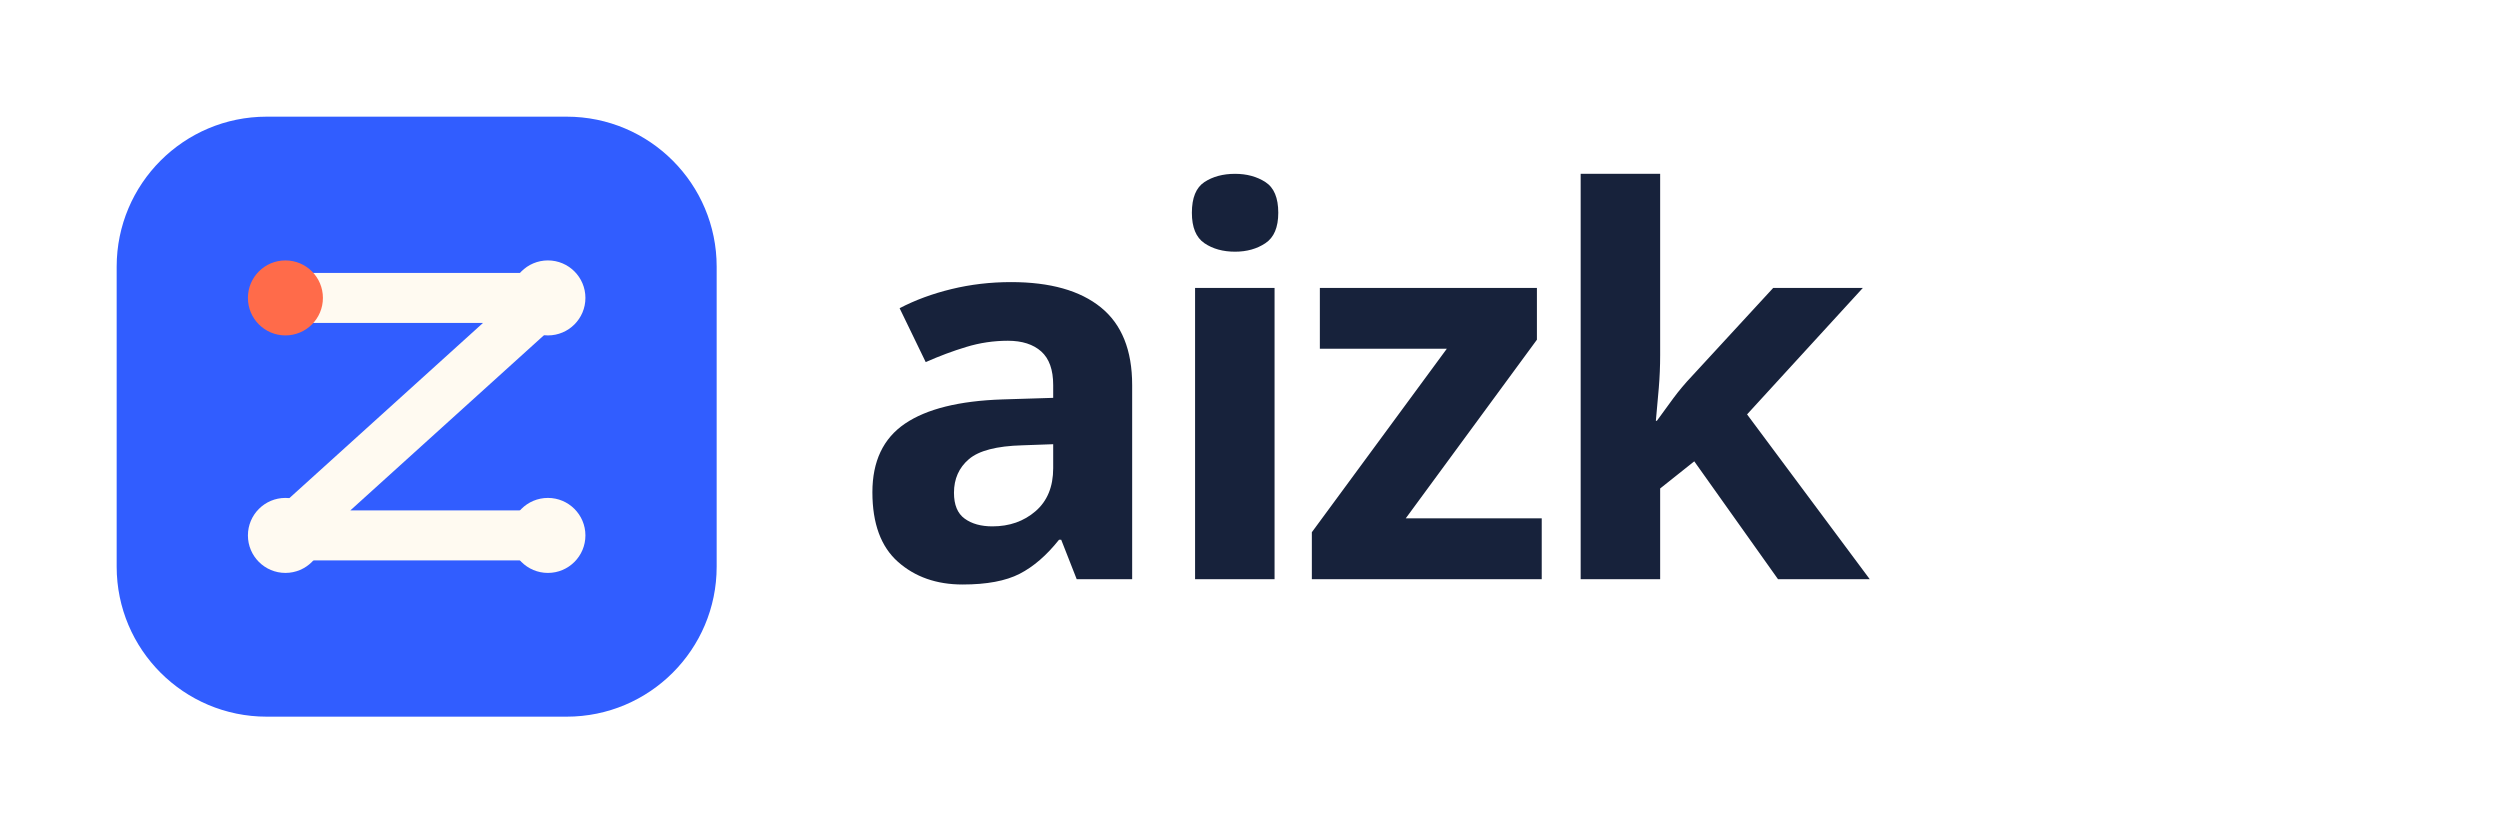
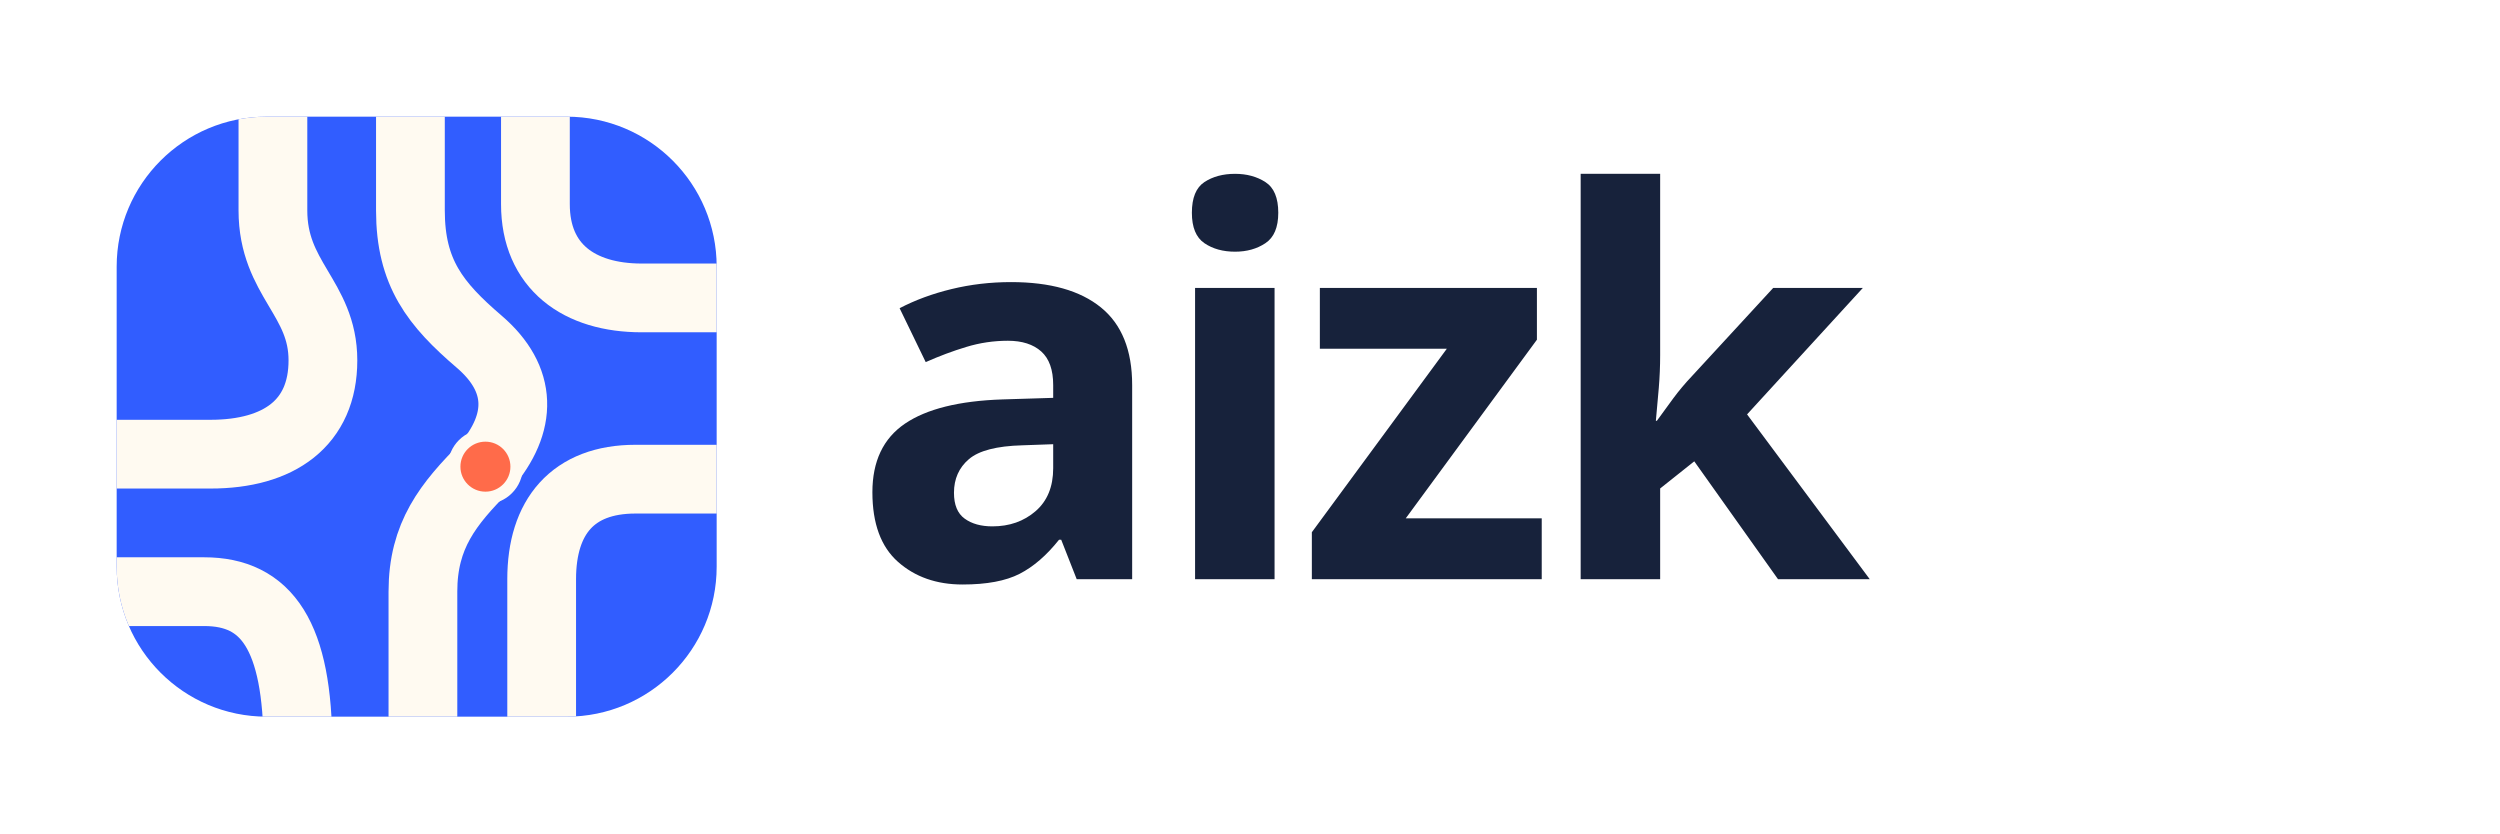
<svg xmlns="http://www.w3.org/2000/svg" width="600" height="200" viewBox="0 0 600 200" role="img" aria-labelledby="title desc">
  <g transform="translate(28 28) scale(1.5)">
+     <defs>
+       <clipPath id="brain-box-clip">
+         <rect width="96" height="96" rx="24" />
+       </clipPath>
+     </defs>
    <rect width="96" height="96" rx="24" fill="#315dff" />
-     <path d="M27 29H69L27 67H69" fill="none" stroke="#fffaf1" stroke-width="8" stroke-linecap="round" stroke-linejoin="round" />
-     <circle cx="27" cy="29" r="6" fill="#ff6b4a" />
-     <circle cx="69" cy="29" r="6" fill="#fffaf1" />
-     <circle cx="27" cy="67" r="6" fill="#fffaf1" />
-     <circle cx="69" cy="67" r="6" fill="#fffaf1" />
+     <g clip-path="url(#brain-box-clip)" fill="none" stroke="#fffaf1" stroke-width="11" stroke-linecap="round" stroke-linejoin="round">
+       <path d="M25 -5V15C25 26 33 29 33 39C33 49 26 54 15 54H-5" />
+       <path d="M67 -5V14C67 24 74 29 84 29H101" />
+       <path d="M101 58H83C73 58 68 64 68 74V101" />
+       <path d="M-5 76H14C24 76 29 83 29 101" />
+       <path d="M47 -5V15C47 25 51 30 58 36C65 42 65 49 59 56C53 62 49 67 49 76V101" />
+     </g>
+     <circle cx="59" cy="56" r="5" fill="#ff6b4a" stroke="#fffaf1" stroke-width="2" />
  </g>
  <text x="204" y="139" fill="#17223b" font-family="'Space Grotesk', 'Noto Sans', sans-serif" font-size="128" font-weight="700" letter-spacing="-4.48">aizk</text>
</svg>
